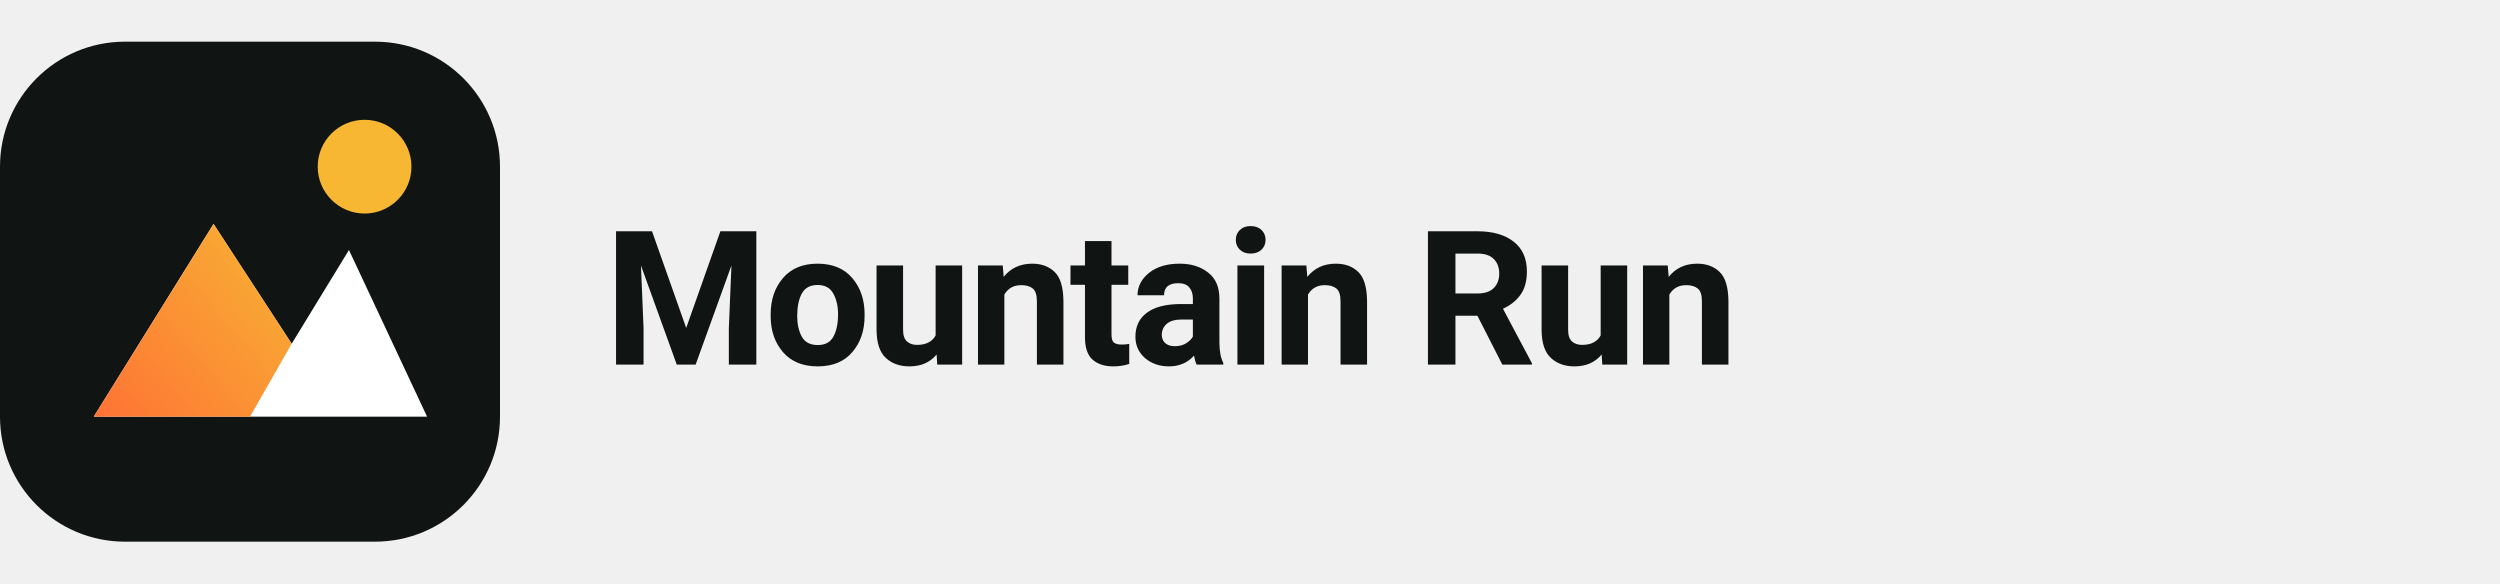
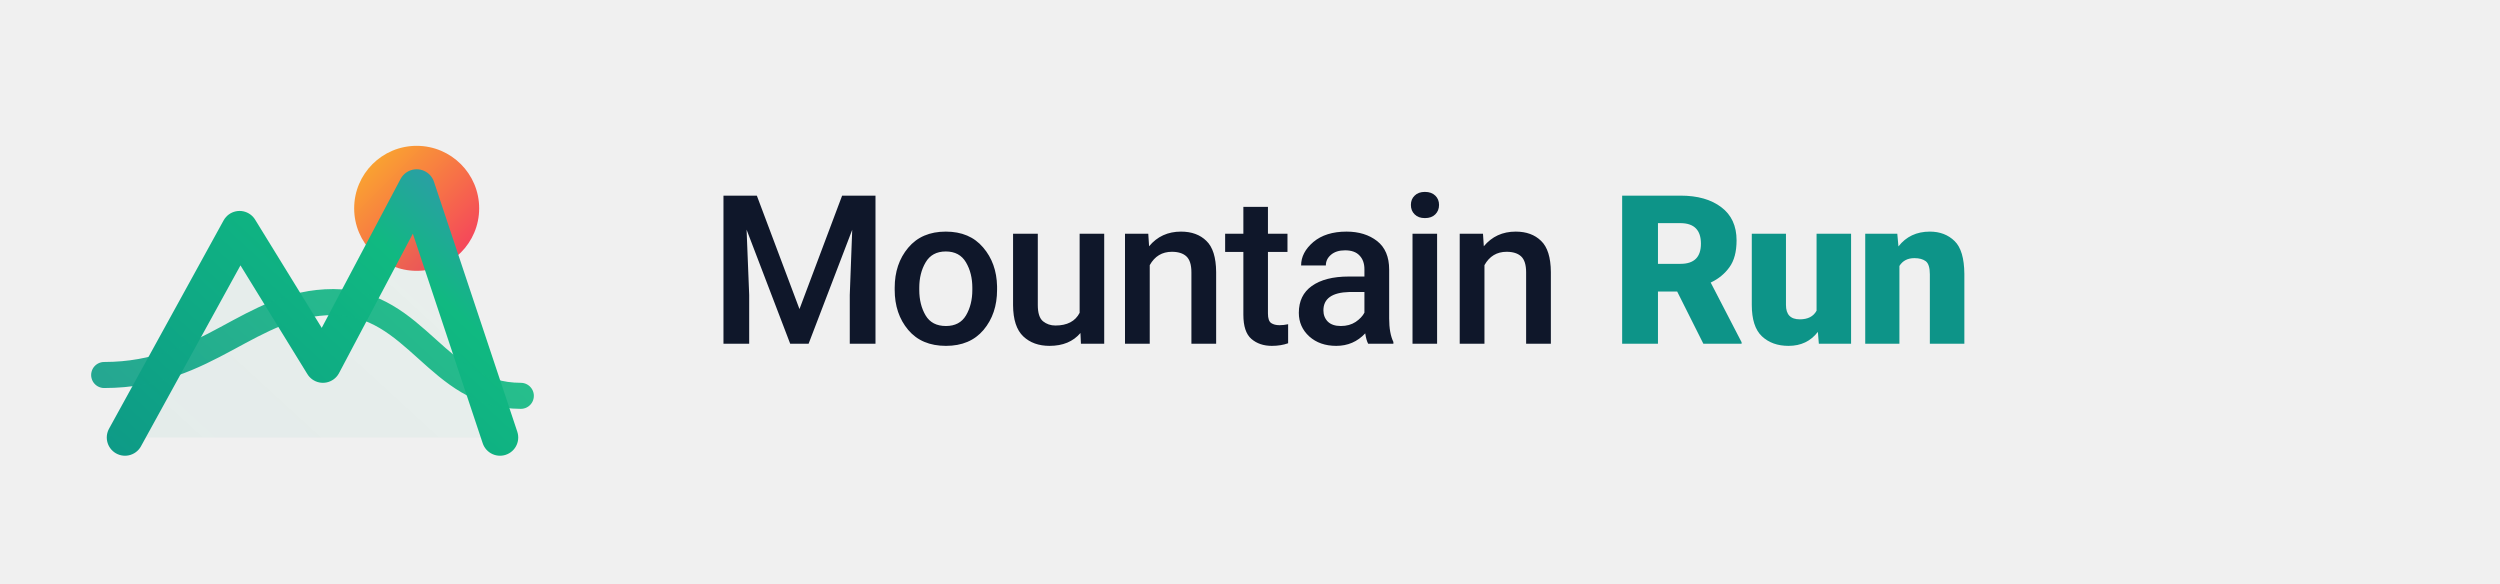
- <svg xmlns="http://www.w3.org/2000/svg" viewBox="0 0 240 56" role="img" aria-label="Mountain Run">
+ <svg xmlns="http://www.w3.org/2000/svg" viewBox="0 0 240 56" fill="none">
  <defs>
-     <linearGradient id="mr-sunrise" x1="10" y1="46" x2="52" y2="10" gradientUnits="userSpaceOnUse">
-       <stop stop-color="#FF6B35" />
-       <stop offset="0.55" stop-color="#F7B733" />
-       <stop offset="1" stop-color="#0F766E" />
+     <linearGradient id="logo-grad-primary" x1="4" y1="48" x2="48" y2="0" gradientUnits="userSpaceOnUse">
+       <stop stop-color="#0d9488" />
+       <stop offset="0.6" stop-color="#10b981" />
+       <stop offset="1" stop-color="#6366f1" />
+     </linearGradient>
+     <linearGradient id="logo-grad-fill" x1="4" y1="48" x2="48" y2="0" gradientUnits="userSpaceOnUse">
+       <stop stop-color="#0d9488" stop-opacity="0.06" />
+       <stop offset="0.6" stop-color="#10b981" stop-opacity="0.04" />
+       <stop offset="1" stop-color="#6366f1" stop-opacity="0.02" />
+     </linearGradient>
+     <linearGradient id="logo-grad-sun" x1="28" y1="8" x2="40" y2="20" gradientUnits="userSpaceOnUse">
+       <stop stop-color="#fbbf24" />
+       <stop offset="1" stop-color="#f43f5e" />
    </linearGradient>
  </defs>
-   <rect width="48" height="48" x="0" y="4" rx="12" fill="#101513" />
-   <path d="M9 40 20.5 21.5 28 33l5.5-9L41 40H9Z" fill="#fff" />
-   <path d="M9 40 20.5 21.5 28 33l-4 7H9Z" fill="url(#mr-sunrise)" />
-   <circle cx="35" cy="16" r="4.5" fill="#F7B733" />
-   <text x="58" y="35" fill="#101513" font-family="system-ui, -apple-system, Segoe UI, Roboto, Helvetica, Arial, sans-serif" font-size="18" font-weight="650" letter-spacing="-0.02em">Mountain Run</text>
+   <g transform="translate(6, 4)">
+     <circle cx="34" cy="16" r="6" fill="url(#logo-grad-sun)" />
+     <path d="M6 38 L17 18 L25 31 L34 14 L42 38 Z" fill="url(#logo-grad-fill)" />
+     <path d="M6 38 L17 18 L25 31 L34 14 L42 38" stroke="url(#logo-grad-primary)" stroke-width="3.5" stroke-linecap="round" stroke-linejoin="round" />
+     <path d="M4 32 C 14 32, 18 25, 26 25 C 34 25, 36 34, 44 34" stroke="url(#logo-grad-primary)" stroke-width="2.5" stroke-linecap="round" opacity="0.9" />
+   </g>
+   <text x="68" y="33" fill="#0f172a" font-family="system-ui, -apple-system, Segoe UI, Roboto, Helvetica, Arial, sans-serif" font-size="20" font-weight="500" letter-spacing="-0.02em">Mountain <tspan fill="#0d9488" font-weight="800">Run</tspan>
+   </text>
</svg>
